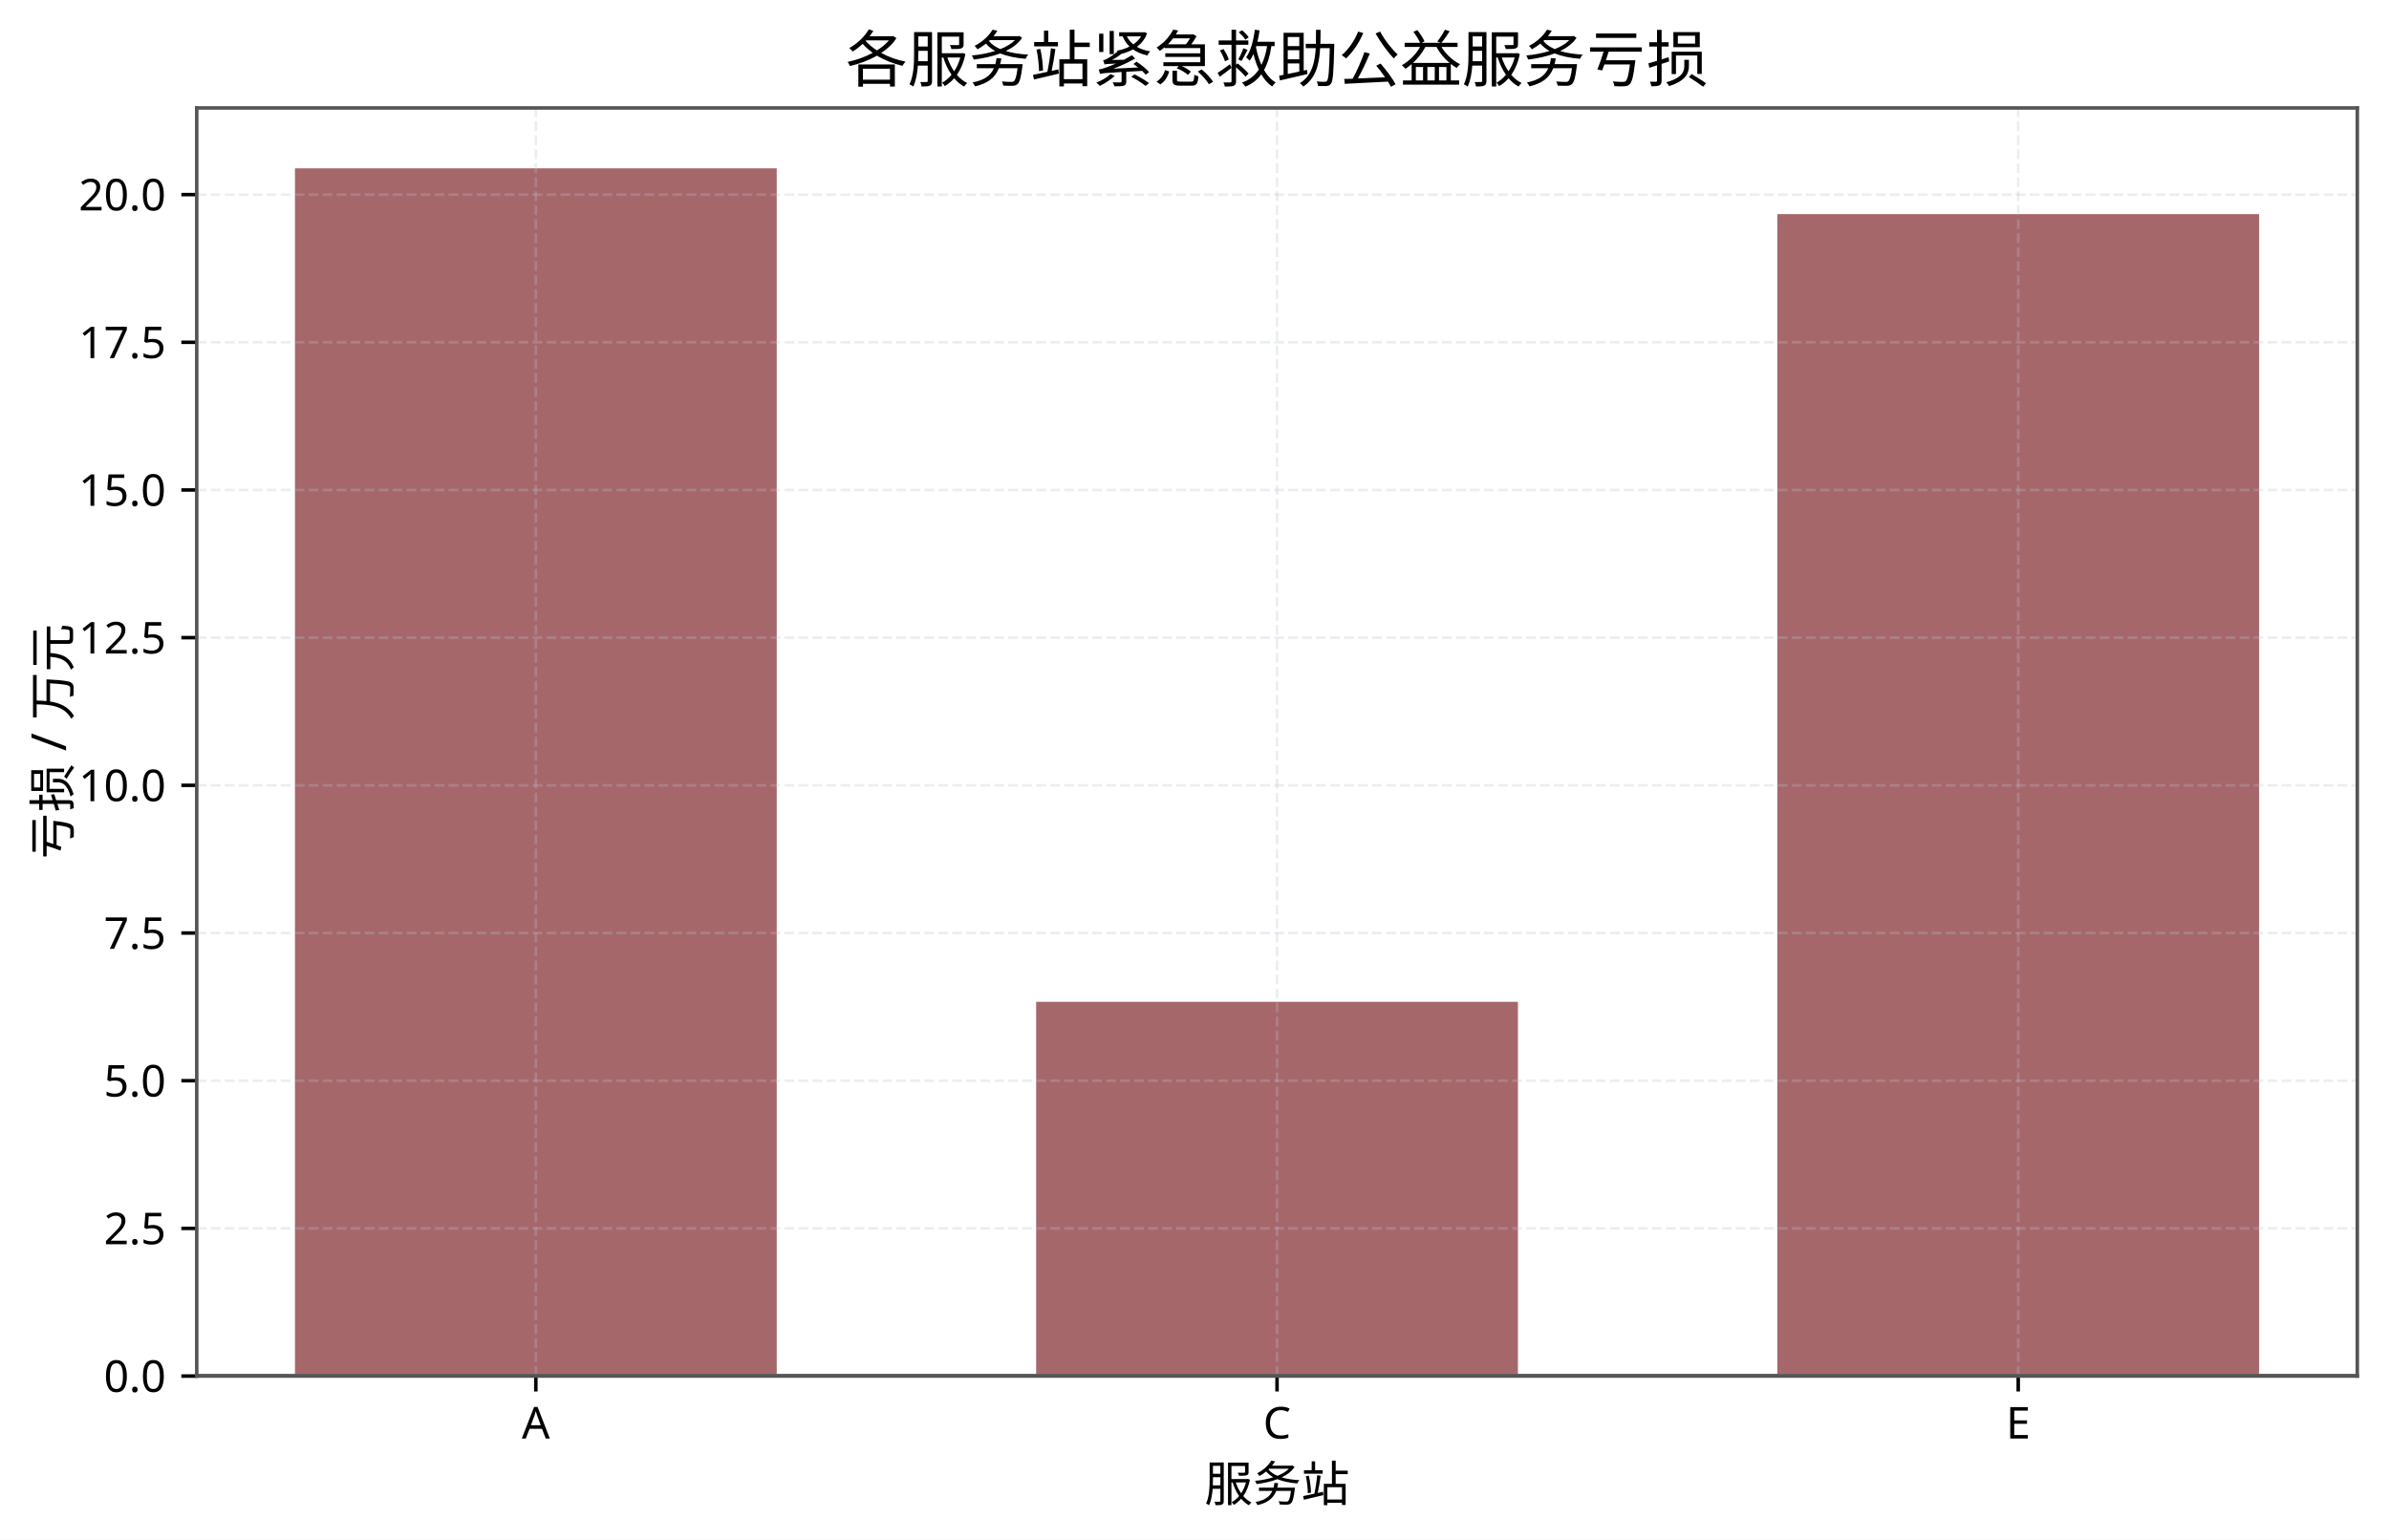
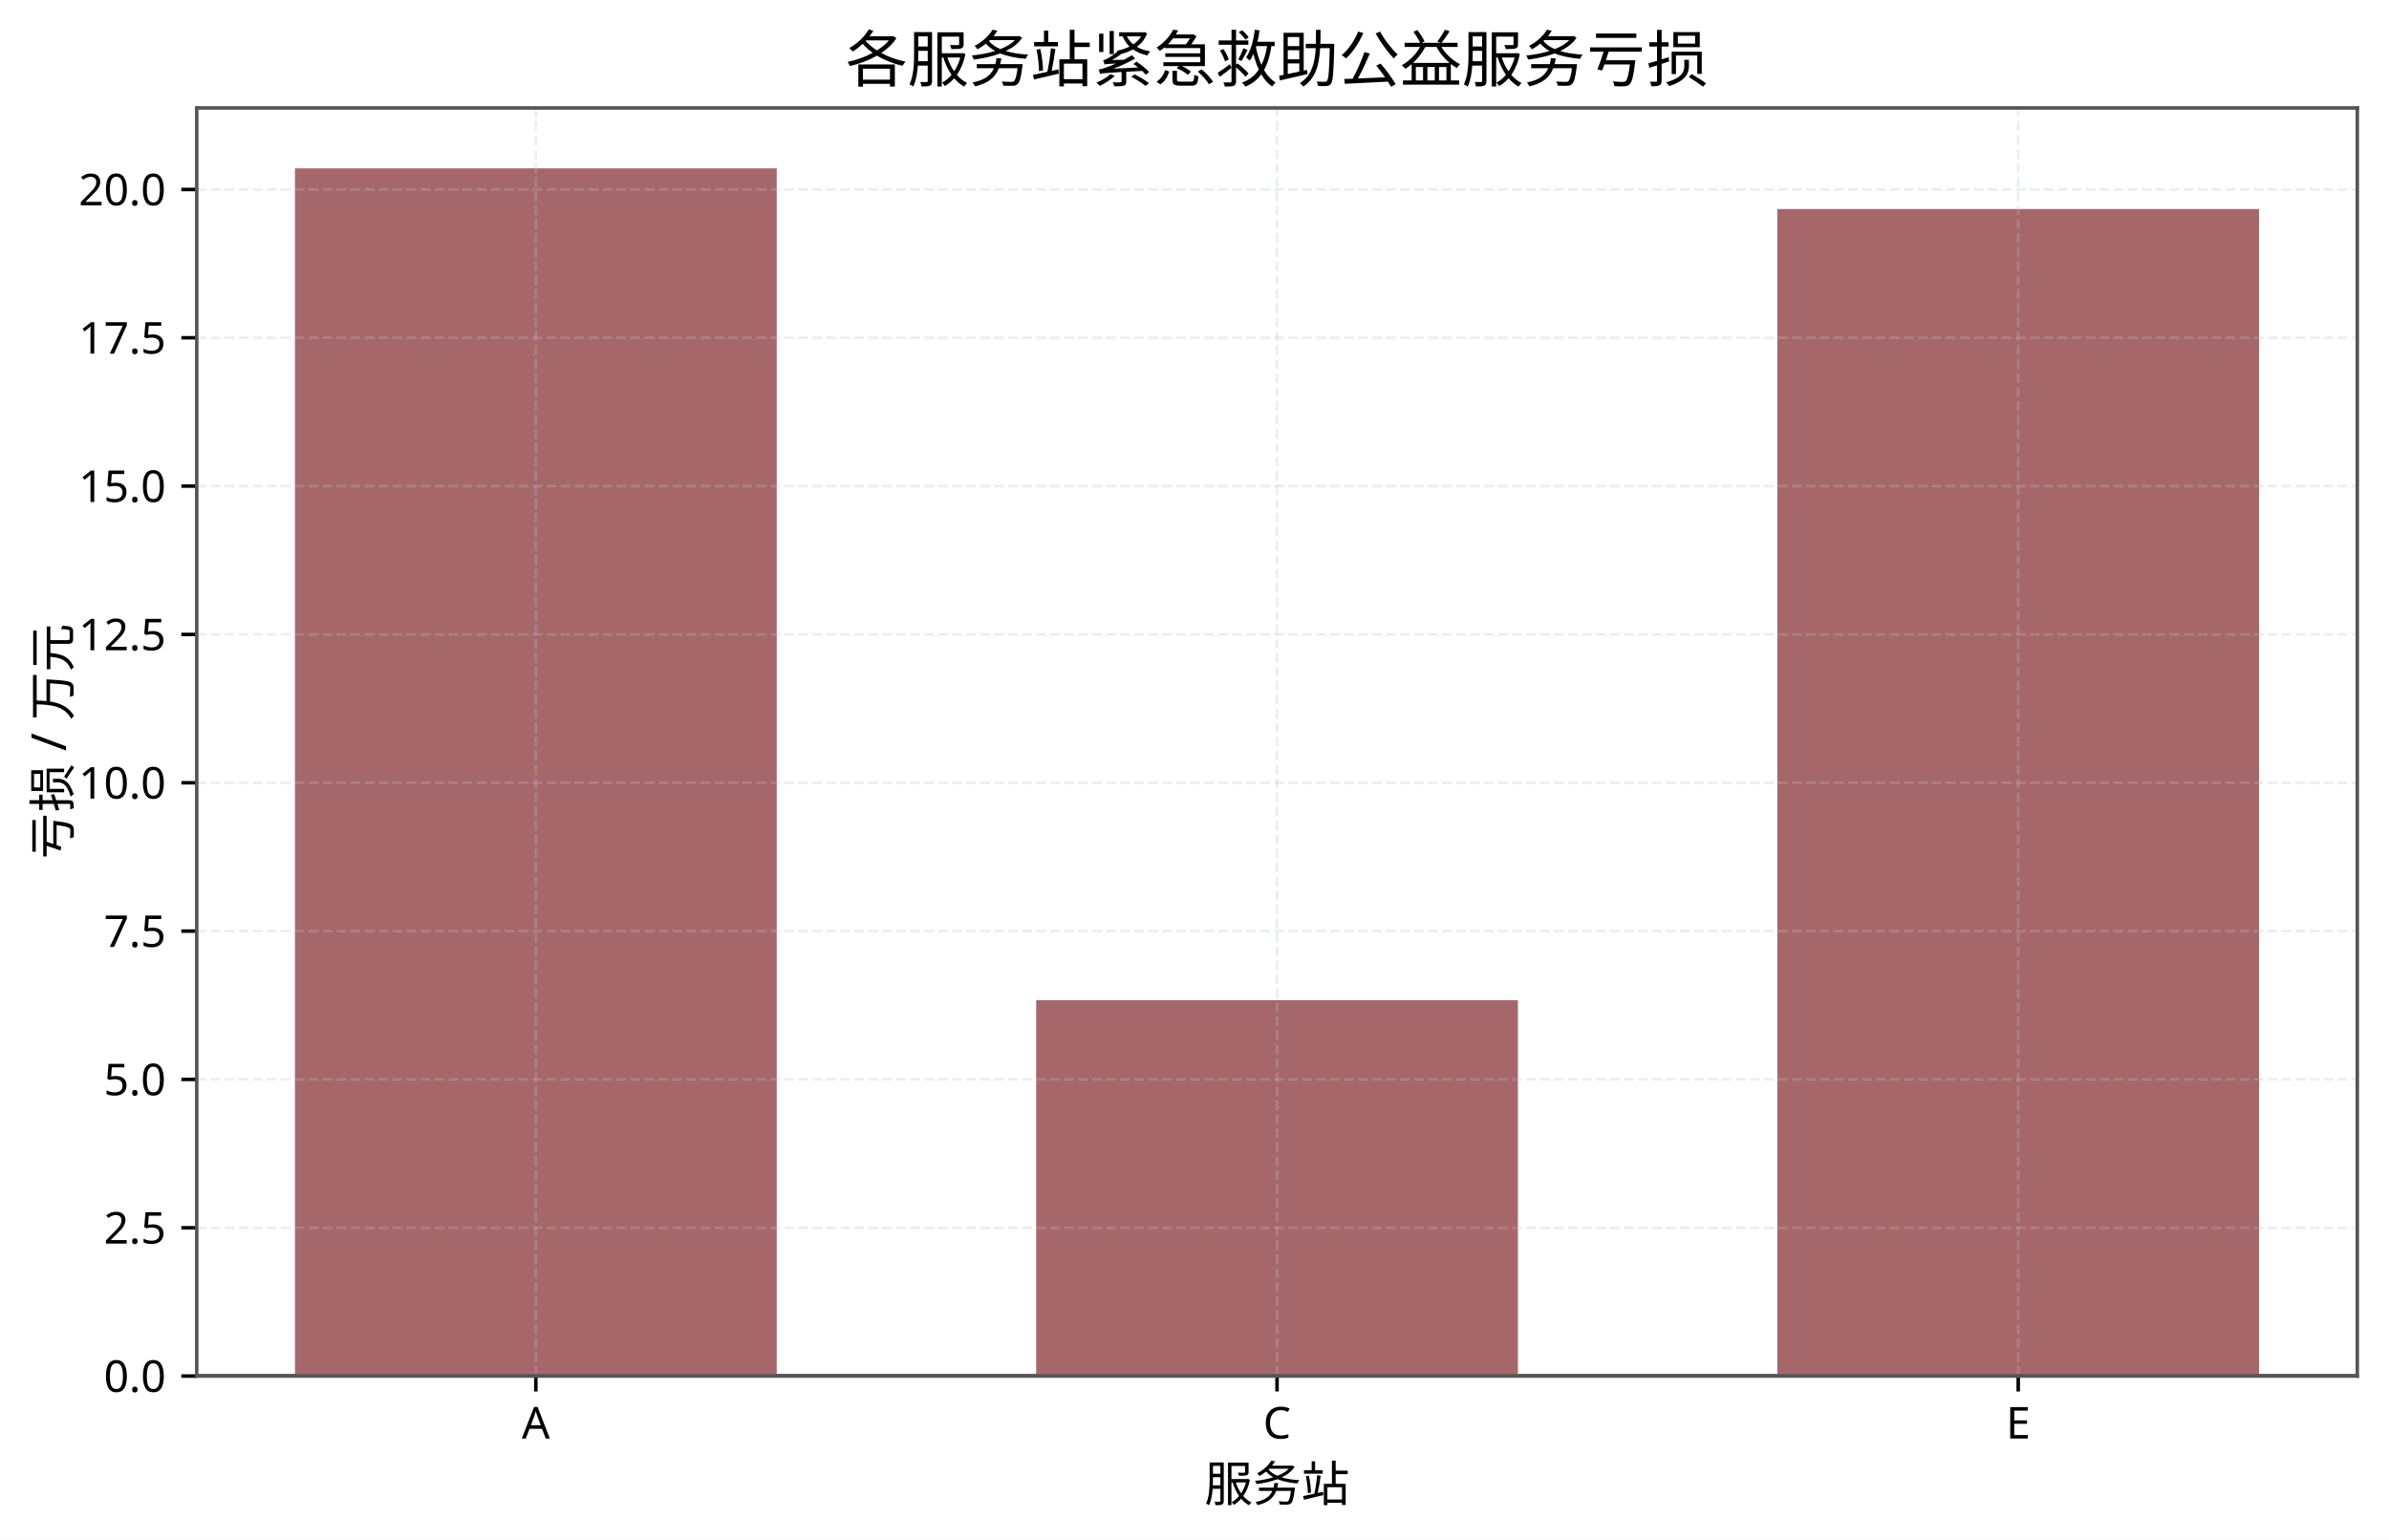
<svg xmlns="http://www.w3.org/2000/svg" xmlns:xlink="http://www.w3.org/1999/xlink" width="542.955pt" height="350.036pt" viewBox="0 0 542.955 350.036" version="1.1">
  <defs>
    <style type="text/css">*{stroke-linejoin: round; stroke-linecap: butt}</style>
  </defs>
  <g id="figure_1">
    <g id="patch_1">
      <path d="M 0 350.036  L 542.955 350.036  L 542.955 0  L 0 0  z " style="fill: #ffffff" />
    </g>
    <g id="axes_1">
      <g id="patch_2">
        <path d="M 44.715 312.828  L 535.755 312.828  L 535.755 24.54  L 44.715 24.54  z " style="fill: #ffffff" />
      </g>
      <g id="patch_3">
-         <path d="M 67.035 312.828  L 176.529 312.828  L 176.529 38.268  L 67.035 38.268  z " clip-path="url(#pba8b3dc48e)" style="fill: #a6676b" />
+         <path d="M 67.035 312.828  L 176.529 312.828  L 176.529 38.268  L 67.035 38.268  z " clip-path="url(#p1a07735399)" style="fill: #a6676b" />
      </g>
      <g id="patch_4">
-         <path d="M 235.488 312.828  L 344.982 312.828  L 344.982 227.745  L 235.488 227.745  z " clip-path="url(#pba8b3dc48e)" style="fill: #a6676b" />
+         <path d="M 235.488 312.828  L 344.982 312.828  L 344.982 227.374  L 235.488 227.374  z " clip-path="url(#p1a07735399)" style="fill: #a6676b" />
      </g>
      <g id="patch_5">
-         <path d="M 403.941 312.828  L 513.435 312.828  L 513.435 48.678  L 403.941 48.678  z " clip-path="url(#pba8b3dc48e)" style="fill: #a6676b" />
+         <path d="M 403.941 312.828  L 513.435 312.828  L 513.435 47.526  L 403.941 47.526  z " clip-path="url(#p1a07735399)" style="fill: #a6676b" />
      </g>
      <g id="matplotlib.axis_1">
        <g id="xtick_1">
          <g id="line2d_1">
-             <path d="M 121.782 312.828  L 121.782 24.54  " clip-path="url(#pba8b3dc48e)" style="fill: none; stroke-dasharray: 2.22,0.96; stroke-dashoffset: 0; stroke: #b8c2cc; stroke-opacity: 0.28; stroke-width: 0.6" />
+             <path d="M 121.782 312.828  L 121.782 24.54  " clip-path="url(#p1a07735399)" style="fill: none; stroke-dasharray: 2.22,0.96; stroke-dashoffset: 0; stroke: #b8c2cc; stroke-opacity: 0.28; stroke-width: 0.6" />
          </g>
          <g id="line2d_2">
            <defs>
-               <path id="m04be0c1249" d="M 0 0  L 0 3.5  " style="stroke: #000000; stroke-width: 0.8" />
+               <path id="mc89f791a4a" d="M 0 0  L 0 3.5  " style="stroke: #000000; stroke-width: 0.8" />
            </defs>
            <g>
-               <use xlink:href="#m04be0c1249" x="121.782" y="312.828" style="stroke: #000000; stroke-width: 0.8" />
+               <use xlink:href="#mc89f791a4a" x="121.782" y="312.828" style="stroke: #000000; stroke-width: 0.8" />
            </g>
          </g>
          <g id="text_1">
            <text style="font-size: 10px; font-family: 'Songti SC'; text-anchor: middle" x="121.782" y="327.028" transform="rotate(-0 121.782 327.028)">A</text>
          </g>
        </g>
        <g id="xtick_2">
          <g id="line2d_3">
-             <path d="M 290.235 312.828  L 290.235 24.54  " clip-path="url(#pba8b3dc48e)" style="fill: none; stroke-dasharray: 2.22,0.96; stroke-dashoffset: 0; stroke: #b8c2cc; stroke-opacity: 0.28; stroke-width: 0.6" />
+             <path d="M 290.235 312.828  L 290.235 24.54  " clip-path="url(#p1a07735399)" style="fill: none; stroke-dasharray: 2.22,0.96; stroke-dashoffset: 0; stroke: #b8c2cc; stroke-opacity: 0.28; stroke-width: 0.6" />
          </g>
          <g id="line2d_4">
            <g>
-               <use xlink:href="#m04be0c1249" x="290.235" y="312.828" style="stroke: #000000; stroke-width: 0.8" />
+               <use xlink:href="#mc89f791a4a" x="290.235" y="312.828" style="stroke: #000000; stroke-width: 0.8" />
            </g>
          </g>
          <g id="text_2">
            <text style="font-size: 10px; font-family: 'Songti SC'; text-anchor: middle" x="290.235" y="327.028" transform="rotate(-0 290.2348 327.028)">C</text>
          </g>
        </g>
        <g id="xtick_3">
          <g id="line2d_5">
-             <path d="M 458.688 312.828  L 458.688 24.54  " clip-path="url(#pba8b3dc48e)" style="fill: none; stroke-dasharray: 2.22,0.96; stroke-dashoffset: 0; stroke: #b8c2cc; stroke-opacity: 0.28; stroke-width: 0.6" />
+             <path d="M 458.688 312.828  L 458.688 24.54  " clip-path="url(#p1a07735399)" style="fill: none; stroke-dasharray: 2.22,0.96; stroke-dashoffset: 0; stroke: #b8c2cc; stroke-opacity: 0.28; stroke-width: 0.6" />
          </g>
          <g id="line2d_6">
            <g>
-               <use xlink:href="#m04be0c1249" x="458.688" y="312.828" style="stroke: #000000; stroke-width: 0.8" />
+               <use xlink:href="#mc89f791a4a" x="458.688" y="312.828" style="stroke: #000000; stroke-width: 0.8" />
            </g>
          </g>
          <g id="text_3">
            <text style="font-size: 10px; font-family: 'Songti SC'; text-anchor: middle" x="458.688" y="327.028" transform="rotate(-0 458.6877 327.028)">E</text>
          </g>
        </g>
        <g id="text_4">
          <text style="font-size: 11px; font-family: 'Songti SC'; text-anchor: middle" x="290.235" y="341.306" transform="rotate(-0 290.2348 341.3063)">服务站</text>
        </g>
      </g>
      <g id="matplotlib.axis_2">
        <g id="ytick_1">
          <g id="line2d_7">
-             <path d="M 44.715 312.828  L 535.755 312.828  " clip-path="url(#pba8b3dc48e)" style="fill: none; stroke-dasharray: 2.22,0.96; stroke-dashoffset: 0; stroke: #b8c2cc; stroke-opacity: 0.28; stroke-width: 0.6" />
+             <path d="M 44.715 312.828  L 535.755 312.828  " clip-path="url(#p1a07735399)" style="fill: none; stroke-dasharray: 2.22,0.96; stroke-dashoffset: 0; stroke: #b8c2cc; stroke-opacity: 0.28; stroke-width: 0.6" />
          </g>
          <g id="line2d_8">
            <defs>
-               <path id="m37a32b0de6" d="M 0 0  L -3.5 0  " style="stroke: #000000; stroke-width: 0.8" />
+               <path id="m9c1a8ced05" d="M 0 0  L -3.5 0  " style="stroke: #000000; stroke-width: 0.8" />
            </defs>
            <g>
-               <use xlink:href="#m37a32b0de6" x="44.715" y="312.828" style="stroke: #000000; stroke-width: 0.8" />
+               <use xlink:href="#m9c1a8ced05" x="44.715" y="312.828" style="stroke: #000000; stroke-width: 0.8" />
            </g>
          </g>
          <g id="text_5">
            <text style="font-size: 10px; font-family: 'Songti SC'; text-anchor: end" x="37.715" y="316.428" transform="rotate(-0 37.71484 316.428)">0.0</text>
          </g>
        </g>
        <g id="ytick_2">
          <g id="line2d_9">
-             <path d="M 44.715 279.255  L 535.755 279.255  " clip-path="url(#pba8b3dc48e)" style="fill: none; stroke-dasharray: 2.22,0.96; stroke-dashoffset: 0; stroke: #b8c2cc; stroke-opacity: 0.28; stroke-width: 0.6" />
+             <path d="M 44.715 279.109  L 535.755 279.109  " clip-path="url(#p1a07735399)" style="fill: none; stroke-dasharray: 2.22,0.96; stroke-dashoffset: 0; stroke: #b8c2cc; stroke-opacity: 0.28; stroke-width: 0.6" />
          </g>
          <g id="line2d_10">
            <g>
-               <use xlink:href="#m37a32b0de6" x="44.715" y="279.255" style="stroke: #000000; stroke-width: 0.8" />
+               <use xlink:href="#m9c1a8ced05" x="44.715" y="279.109" style="stroke: #000000; stroke-width: 0.8" />
            </g>
          </g>
          <g id="text_6">
-             <text style="font-size: 10px; font-family: 'Songti SC'; text-anchor: end" x="37.715" y="282.855" transform="rotate(-0 37.71484 282.855)">2.5</text>
+             <text style="font-size: 10px; font-family: 'Songti SC'; text-anchor: end" x="37.715" y="282.709" transform="rotate(-0 37.71484 282.7086)">2.5</text>
          </g>
        </g>
        <g id="ytick_3">
          <g id="line2d_11">
-             <path d="M 44.715 245.682  L 535.755 245.682  " clip-path="url(#pba8b3dc48e)" style="fill: none; stroke-dasharray: 2.22,0.96; stroke-dashoffset: 0; stroke: #b8c2cc; stroke-opacity: 0.28; stroke-width: 0.6" />
+             <path d="M 44.715 245.389  L 535.755 245.389  " clip-path="url(#p1a07735399)" style="fill: none; stroke-dasharray: 2.22,0.96; stroke-dashoffset: 0; stroke: #b8c2cc; stroke-opacity: 0.28; stroke-width: 0.6" />
          </g>
          <g id="line2d_12">
            <g>
-               <use xlink:href="#m37a32b0de6" x="44.715" y="245.682" style="stroke: #000000; stroke-width: 0.8" />
+               <use xlink:href="#m9c1a8ced05" x="44.715" y="245.389" style="stroke: #000000; stroke-width: 0.8" />
            </g>
          </g>
          <g id="text_7">
-             <text style="font-size: 10px; font-family: 'Songti SC'; text-anchor: end" x="37.715" y="249.282" transform="rotate(-0 37.71484 249.282)">5.0</text>
+             <text style="font-size: 10px; font-family: 'Songti SC'; text-anchor: end" x="37.715" y="248.989" transform="rotate(-0 37.71484 248.9893)">5.0</text>
          </g>
        </g>
        <g id="ytick_4">
          <g id="line2d_13">
-             <path d="M 44.715 212.109  L 535.755 212.109  " clip-path="url(#pba8b3dc48e)" style="fill: none; stroke-dasharray: 2.22,0.96; stroke-dashoffset: 0; stroke: #b8c2cc; stroke-opacity: 0.28; stroke-width: 0.6" />
+             <path d="M 44.715 211.67  L 535.755 211.67  " clip-path="url(#p1a07735399)" style="fill: none; stroke-dasharray: 2.22,0.96; stroke-dashoffset: 0; stroke: #b8c2cc; stroke-opacity: 0.28; stroke-width: 0.6" />
          </g>
          <g id="line2d_14">
            <g>
-               <use xlink:href="#m37a32b0de6" x="44.715" y="212.109" style="stroke: #000000; stroke-width: 0.8" />
+               <use xlink:href="#m9c1a8ced05" x="44.715" y="211.67" style="stroke: #000000; stroke-width: 0.8" />
            </g>
          </g>
          <g id="text_8">
-             <text style="font-size: 10px; font-family: 'Songti SC'; text-anchor: end" x="37.715" y="215.709" transform="rotate(-0 37.71484 215.709)">7.5</text>
+             <text style="font-size: 10px; font-family: 'Songti SC'; text-anchor: end" x="37.715" y="215.27" transform="rotate(-0 37.71484 215.2699)">7.5</text>
          </g>
        </g>
        <g id="ytick_5">
          <g id="line2d_15">
-             <path d="M 44.715 178.536  L 535.755 178.536  " clip-path="url(#pba8b3dc48e)" style="fill: none; stroke-dasharray: 2.22,0.96; stroke-dashoffset: 0; stroke: #b8c2cc; stroke-opacity: 0.28; stroke-width: 0.6" />
+             <path d="M 44.715 177.951  L 535.755 177.951  " clip-path="url(#p1a07735399)" style="fill: none; stroke-dasharray: 2.22,0.96; stroke-dashoffset: 0; stroke: #b8c2cc; stroke-opacity: 0.28; stroke-width: 0.6" />
          </g>
          <g id="line2d_16">
            <g>
-               <use xlink:href="#m37a32b0de6" x="44.715" y="178.536" style="stroke: #000000; stroke-width: 0.8" />
+               <use xlink:href="#m9c1a8ced05" x="44.715" y="177.951" style="stroke: #000000; stroke-width: 0.8" />
            </g>
          </g>
          <g id="text_9">
-             <text style="font-size: 10px; font-family: 'Songti SC'; text-anchor: end" x="37.715" y="182.136" transform="rotate(-0 37.71484 182.136)">10.0</text>
+             <text style="font-size: 10px; font-family: 'Songti SC'; text-anchor: end" x="37.715" y="181.551" transform="rotate(-0 37.71484 181.5505)">10.0</text>
          </g>
        </g>
        <g id="ytick_6">
          <g id="line2d_17">
-             <path d="M 44.715 144.963  L 535.755 144.963  " clip-path="url(#pba8b3dc48e)" style="fill: none; stroke-dasharray: 2.22,0.96; stroke-dashoffset: 0; stroke: #b8c2cc; stroke-opacity: 0.28; stroke-width: 0.6" />
+             <path d="M 44.715 144.231  L 535.755 144.231  " clip-path="url(#p1a07735399)" style="fill: none; stroke-dasharray: 2.22,0.96; stroke-dashoffset: 0; stroke: #b8c2cc; stroke-opacity: 0.28; stroke-width: 0.6" />
          </g>
          <g id="line2d_18">
            <g>
-               <use xlink:href="#m37a32b0de6" x="44.715" y="144.963" style="stroke: #000000; stroke-width: 0.8" />
+               <use xlink:href="#m9c1a8ced05" x="44.715" y="144.231" style="stroke: #000000; stroke-width: 0.8" />
            </g>
          </g>
          <g id="text_10">
-             <text style="font-size: 10px; font-family: 'Songti SC'; text-anchor: end" x="37.715" y="148.563" transform="rotate(-0 37.71484 148.563)">12.5</text>
+             <text style="font-size: 10px; font-family: 'Songti SC'; text-anchor: end" x="37.715" y="147.831" transform="rotate(-0 37.71484 147.8312)">12.5</text>
          </g>
        </g>
        <g id="ytick_7">
          <g id="line2d_19">
-             <path d="M 44.715 111.39  L 535.755 111.39  " clip-path="url(#pba8b3dc48e)" style="fill: none; stroke-dasharray: 2.22,0.96; stroke-dashoffset: 0; stroke: #b8c2cc; stroke-opacity: 0.28; stroke-width: 0.6" />
+             <path d="M 44.715 110.512  L 535.755 110.512  " clip-path="url(#p1a07735399)" style="fill: none; stroke-dasharray: 2.22,0.96; stroke-dashoffset: 0; stroke: #b8c2cc; stroke-opacity: 0.28; stroke-width: 0.6" />
          </g>
          <g id="line2d_20">
            <g>
-               <use xlink:href="#m37a32b0de6" x="44.715" y="111.39" style="stroke: #000000; stroke-width: 0.8" />
+               <use xlink:href="#m9c1a8ced05" x="44.715" y="110.512" style="stroke: #000000; stroke-width: 0.8" />
            </g>
          </g>
          <g id="text_11">
-             <text style="font-size: 10px; font-family: 'Songti SC'; text-anchor: end" x="37.715" y="114.99" transform="rotate(-0 37.71484 114.99)">15.0</text>
+             <text style="font-size: 10px; font-family: 'Songti SC'; text-anchor: end" x="37.715" y="114.112" transform="rotate(-0 37.71484 114.1118)">15.0</text>
          </g>
        </g>
        <g id="ytick_8">
          <g id="line2d_21">
-             <path d="M 44.715 77.817  L 535.755 77.817  " clip-path="url(#pba8b3dc48e)" style="fill: none; stroke-dasharray: 2.22,0.96; stroke-dashoffset: 0; stroke: #b8c2cc; stroke-opacity: 0.28; stroke-width: 0.6" />
+             <path d="M 44.715 76.792  L 535.755 76.792  " clip-path="url(#p1a07735399)" style="fill: none; stroke-dasharray: 2.22,0.96; stroke-dashoffset: 0; stroke: #b8c2cc; stroke-opacity: 0.28; stroke-width: 0.6" />
          </g>
          <g id="line2d_22">
            <g>
-               <use xlink:href="#m37a32b0de6" x="44.715" y="77.817" style="stroke: #000000; stroke-width: 0.8" />
+               <use xlink:href="#m9c1a8ced05" x="44.715" y="76.792" style="stroke: #000000; stroke-width: 0.8" />
            </g>
          </g>
          <g id="text_12">
-             <text style="font-size: 10px; font-family: 'Songti SC'; text-anchor: end" x="37.715" y="81.417" transform="rotate(-0 37.71484 81.41697)">17.5</text>
+             <text style="font-size: 10px; font-family: 'Songti SC'; text-anchor: end" x="37.715" y="80.392" transform="rotate(-0 37.71484 80.39244)">17.5</text>
          </g>
        </g>
        <g id="ytick_9">
          <g id="line2d_23">
-             <path d="M 44.715 44.244  L 535.755 44.244  " clip-path="url(#pba8b3dc48e)" style="fill: none; stroke-dasharray: 2.22,0.96; stroke-dashoffset: 0; stroke: #b8c2cc; stroke-opacity: 0.28; stroke-width: 0.6" />
+             <path d="M 44.715 43.073  L 535.755 43.073  " clip-path="url(#p1a07735399)" style="fill: none; stroke-dasharray: 2.22,0.96; stroke-dashoffset: 0; stroke: #b8c2cc; stroke-opacity: 0.28; stroke-width: 0.6" />
          </g>
          <g id="line2d_24">
            <g>
-               <use xlink:href="#m37a32b0de6" x="44.715" y="44.244" style="stroke: #000000; stroke-width: 0.8" />
+               <use xlink:href="#m9c1a8ced05" x="44.715" y="43.073" style="stroke: #000000; stroke-width: 0.8" />
            </g>
          </g>
          <g id="text_13">
-             <text style="font-size: 10px; font-family: 'Songti SC'; text-anchor: end" x="37.715" y="47.844" transform="rotate(-0 37.71484 47.84397)">20.0</text>
+             <text style="font-size: 10px; font-family: 'Songti SC'; text-anchor: end" x="37.715" y="46.673" transform="rotate(-0 37.71484 46.67308)">20.0</text>
          </g>
        </g>
        <g id="text_14">
          <text style="font-size: 11px; font-family: 'Songti SC'; text-anchor: middle" x="15.923" y="168.684" transform="rotate(-90 15.92266 168.684)">亏损 / 万元</text>
        </g>
      </g>
      <g id="line2d_25">
-         <path d="M 44.715 312.828  L 535.755 312.828  " clip-path="url(#pba8b3dc48e)" style="fill: none; stroke: #666666; stroke-linecap: square" />
+         <path d="M 44.715 312.828  L 535.755 312.828  " clip-path="url(#p1a07735399)" style="fill: none; stroke: #666666; stroke-linecap: square" />
      </g>
      <g id="patch_6">
        <path d="M 44.715 312.828  L 44.715 24.54  " style="fill: none; stroke: #555555; stroke-width: 0.8; stroke-linejoin: miter; stroke-linecap: square" />
      </g>
      <g id="patch_7">
        <path d="M 535.755 312.828  L 535.755 24.54  " style="fill: none; stroke: #555555; stroke-width: 0.8; stroke-linejoin: miter; stroke-linecap: square" />
      </g>
      <g id="patch_8">
        <path d="M 44.715 312.828  L 535.755 312.828  " style="fill: none; stroke: #555555; stroke-width: 0.8; stroke-linejoin: miter; stroke-linecap: square" />
      </g>
      <g id="patch_9">
        <path d="M 44.715 24.54  L 535.755 24.54  " style="fill: none; stroke: #555555; stroke-width: 0.8; stroke-linejoin: miter; stroke-linecap: square" />
      </g>
      <g id="text_15">
        <text style="font-size: 14px; font-family: 'Songti SC'; text-anchor: middle" x="290.235" y="18.54" transform="rotate(-0 290.2348 18.54)">各服务站紧急救助公益服务亏损</text>
      </g>
    </g>
  </g>
  <defs>
-     <clipPath id="pba8b3dc48e">
+     <clipPath id="p1a07735399">
      <rect x="44.715" y="24.54" width="491.04" height="288.288" />
    </clipPath>
  </defs>
</svg>
